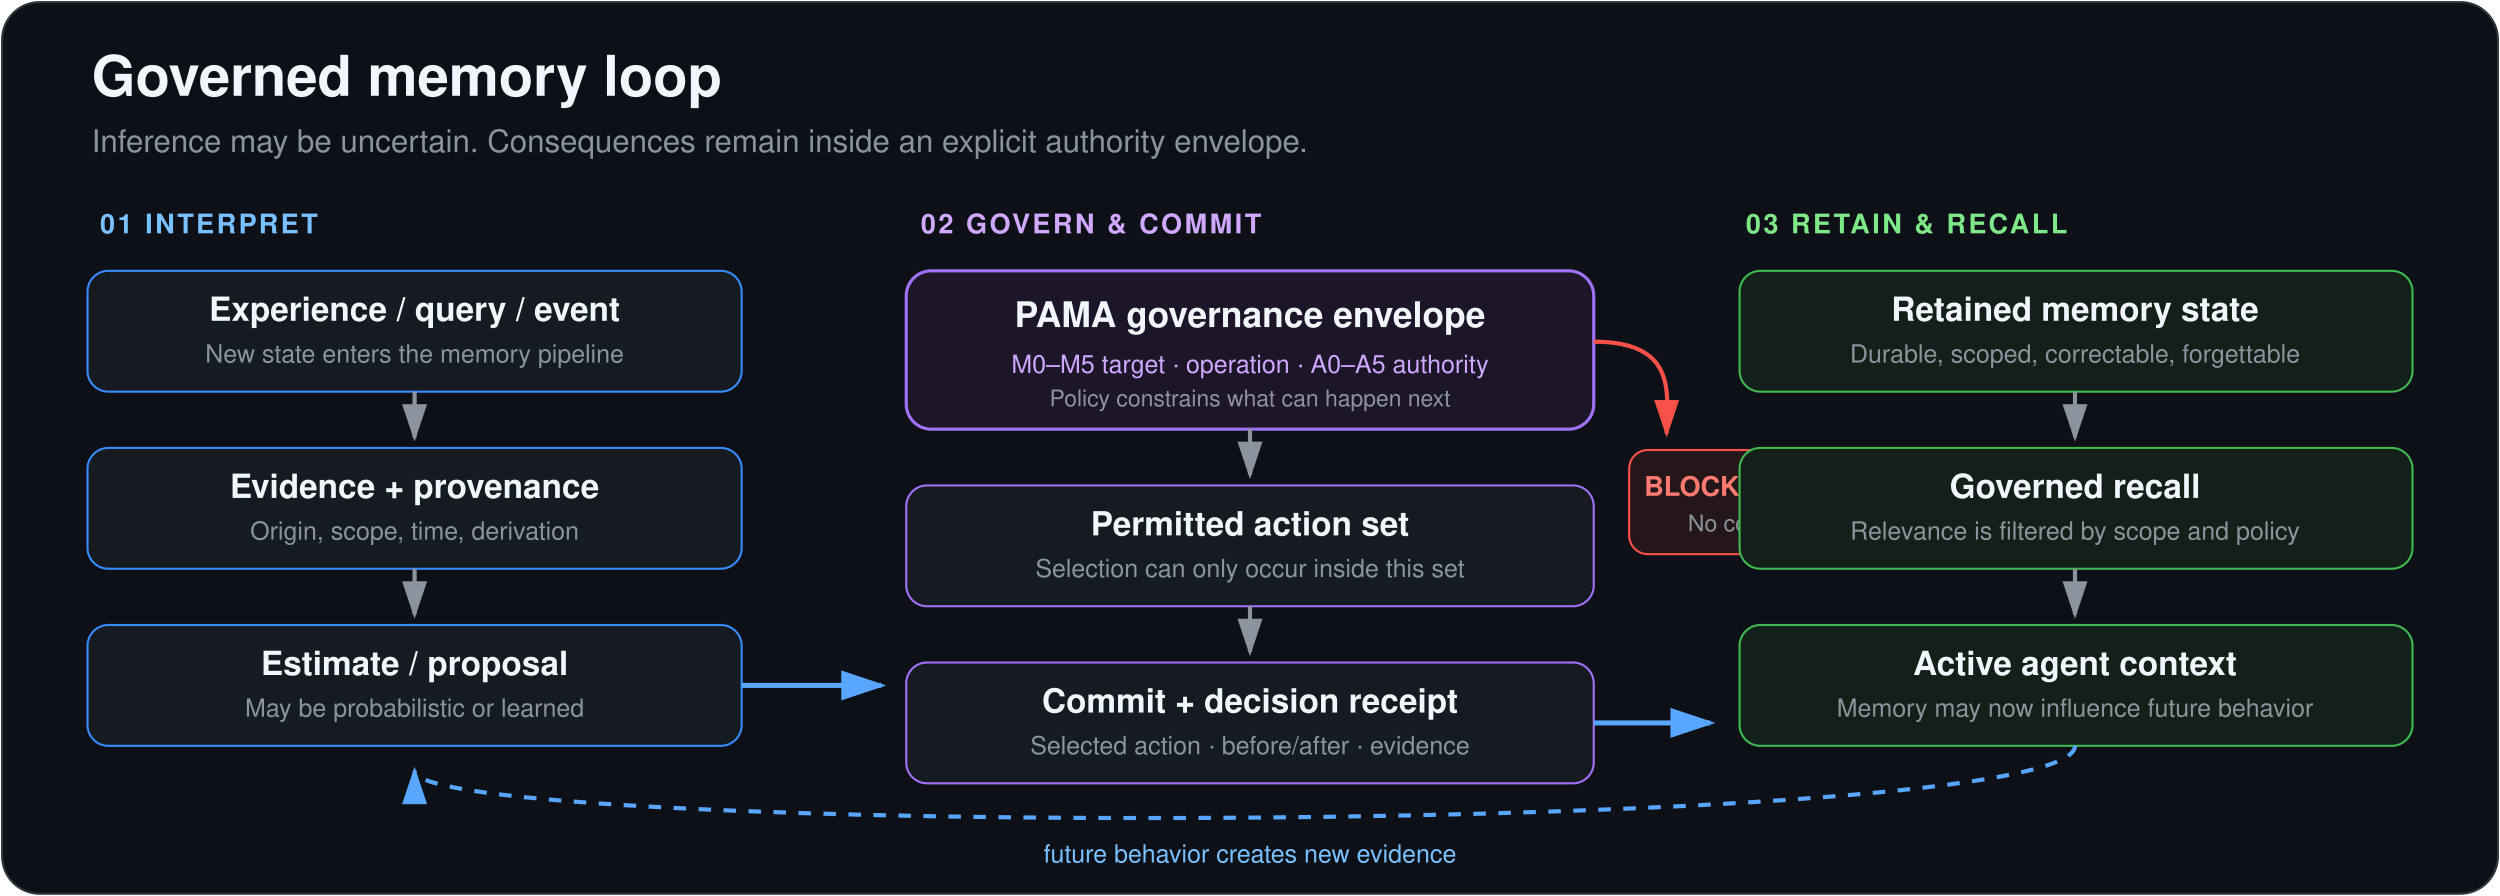
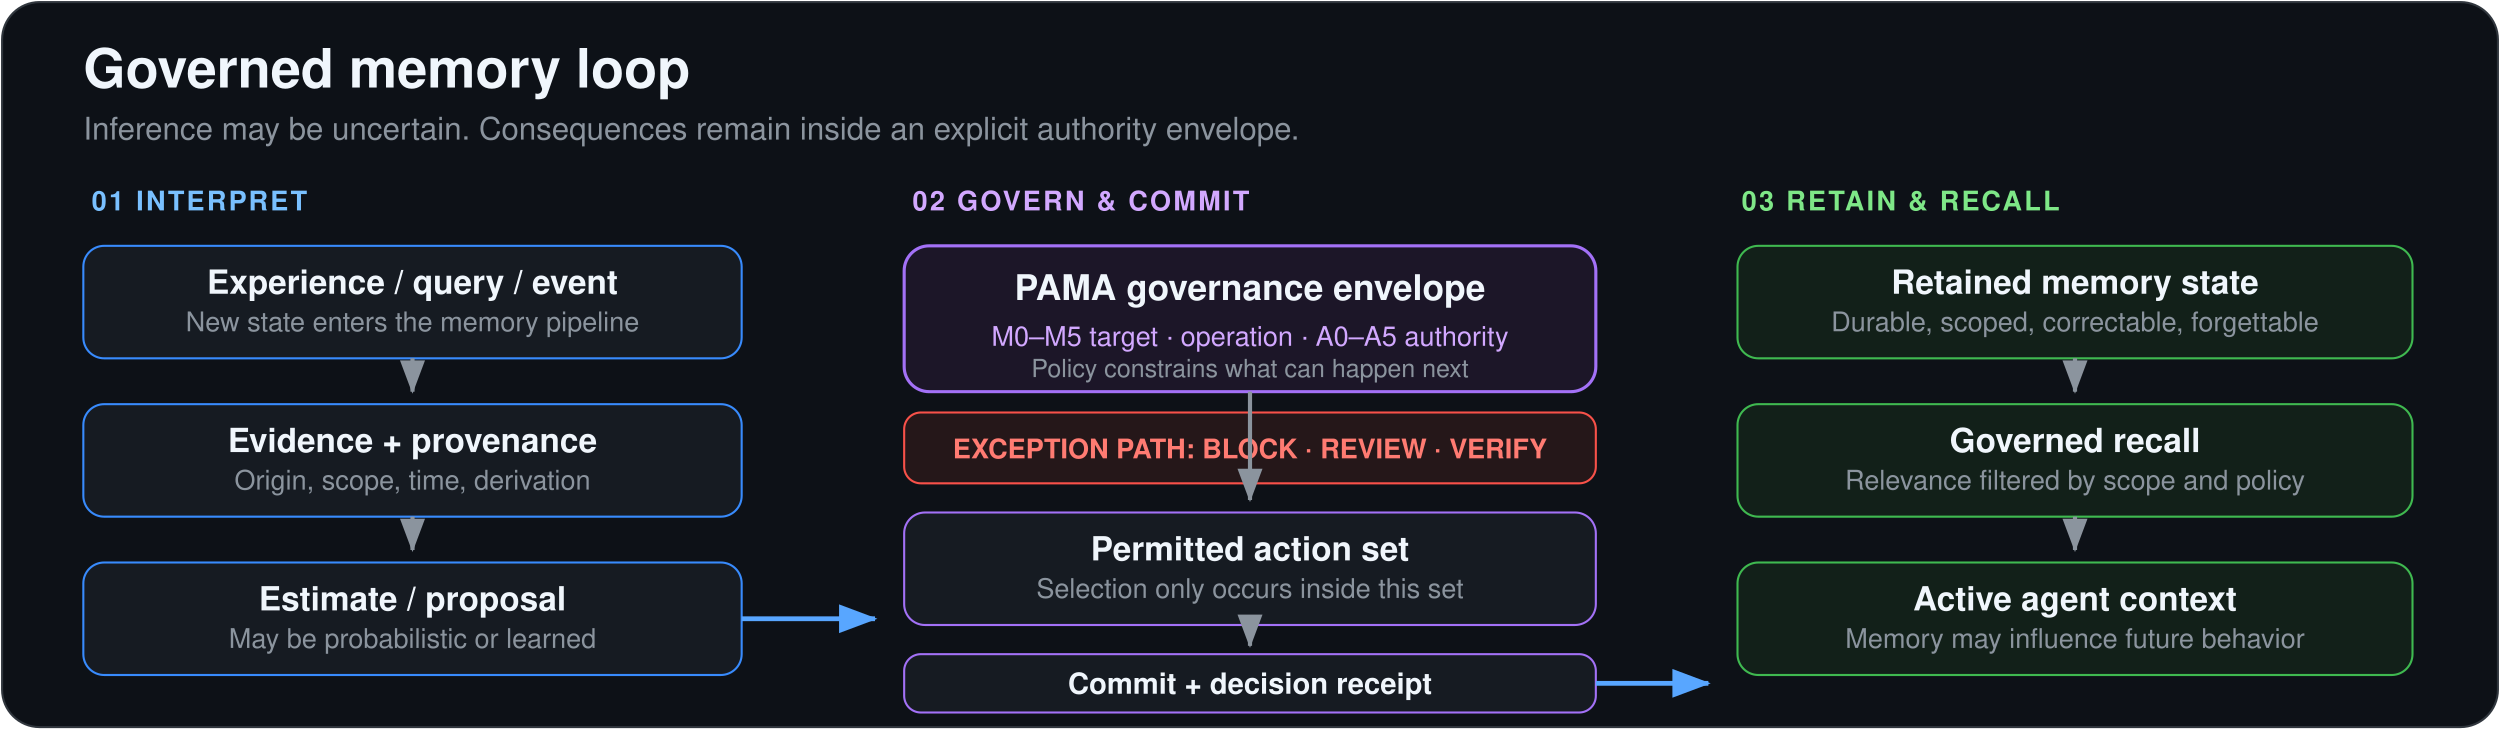
- <svg xmlns="http://www.w3.org/2000/svg" width="1200" height="430" viewBox="0 0 1200 430" role="img" aria-labelledby="title desc">
+ <svg xmlns="http://www.w3.org/2000/svg" width="1200" height="350" viewBox="0 0 1200 350" role="img" aria-labelledby="title desc">
  <defs>
-     <marker id="arrow" markerWidth="10" markerHeight="10" refX="8" refY="3" orient="auto" markerUnits="strokeWidth">
-       <path d="M0,0 L0,6 L9,3 z" fill="#8b949e" />
+     <marker id="arrow" markerWidth="9" markerHeight="9" refX="7.5" refY="3" orient="auto" markerUnits="strokeWidth">
+       <path d="M0,0 L0,6 L8,3 z" fill="#8b949e" />
    </marker>
-     <marker id="arrowBlue" markerWidth="10" markerHeight="10" refX="8" refY="3" orient="auto" markerUnits="strokeWidth">
-       <path d="M0,0 L0,6 L9,3 z" fill="#58a6ff" />
-     </marker>
-     <marker id="arrowRed" markerWidth="10" markerHeight="10" refX="8" refY="3" orient="auto" markerUnits="strokeWidth">
-       <path d="M0,0 L0,6 L9,3 z" fill="#f85149" />
+     <marker id="arrowBlue" markerWidth="9" markerHeight="9" refX="7.5" refY="3" orient="auto" markerUnits="strokeWidth">
+       <path d="M0,0 L0,6 L8,3 z" fill="#58a6ff" />
    </marker>
  </defs>
-   <rect x="1" y="1" width="1198" height="428" rx="18" fill="#0d1117" stroke="#30363d" />
-   <text x="44" y="46" fill="#f0f6fc" font-family="-apple-system,BlinkMacSystemFont,Segoe UI,Helvetica,Arial,sans-serif" font-size="27" font-weight="700">Governed memory loop</text>
-   <text x="44" y="73" fill="#8b949e" font-family="-apple-system,BlinkMacSystemFont,Segoe UI,Helvetica,Arial,sans-serif" font-size="15">Inference may be uncertain. Consequences remain inside an explicit authority envelope.</text>
-   <text x="48" y="112" fill="#79c0ff" font-family="-apple-system,BlinkMacSystemFont,Segoe UI,Helvetica,Arial,sans-serif" font-size="13" font-weight="700" letter-spacing="1.2">01  INTERPRET</text>
-   <text x="442" y="112" fill="#d2a8ff" font-family="-apple-system,BlinkMacSystemFont,Segoe UI,Helvetica,Arial,sans-serif" font-size="13" font-weight="700" letter-spacing="1.2">02  GOVERN &amp; COMMIT</text>
-   <text x="838" y="112" fill="#7ee787" font-family="-apple-system,BlinkMacSystemFont,Segoe UI,Helvetica,Arial,sans-serif" font-size="13" font-weight="700" letter-spacing="1.2">03  RETAIN &amp; RECALL</text>
-   <rect x="42" y="130" width="314" height="58" rx="10" fill="#161b22" stroke="#388bfd" />
-   <text x="199" y="154" text-anchor="middle" fill="#f0f6fc" font-family="-apple-system,BlinkMacSystemFont,Segoe UI,Helvetica,Arial,sans-serif" font-size="16" font-weight="600">Experience / query / event</text>
-   <text x="199" y="174" text-anchor="middle" fill="#8b949e" font-family="-apple-system,BlinkMacSystemFont,Segoe UI,Helvetica,Arial,sans-serif" font-size="12">New state enters the memory pipeline</text>
-   <line x1="199" y1="188" x2="199" y2="210" stroke="#8b949e" stroke-width="2" marker-end="url(#arrow)" />
-   <rect x="42" y="215" width="314" height="58" rx="10" fill="#161b22" stroke="#388bfd" />
-   <text x="199" y="239" text-anchor="middle" fill="#f0f6fc" font-family="-apple-system,BlinkMacSystemFont,Segoe UI,Helvetica,Arial,sans-serif" font-size="16" font-weight="600">Evidence + provenance</text>
-   <text x="199" y="259" text-anchor="middle" fill="#8b949e" font-family="-apple-system,BlinkMacSystemFont,Segoe UI,Helvetica,Arial,sans-serif" font-size="12">Origin, scope, time, derivation</text>
-   <line x1="199" y1="273" x2="199" y2="295" stroke="#8b949e" stroke-width="2" marker-end="url(#arrow)" />
-   <rect x="42" y="300" width="314" height="58" rx="10" fill="#161b22" stroke="#388bfd" />
-   <text x="199" y="324" text-anchor="middle" fill="#f0f6fc" font-family="-apple-system,BlinkMacSystemFont,Segoe UI,Helvetica,Arial,sans-serif" font-size="16" font-weight="600">Estimate / proposal</text>
-   <text x="199" y="344" text-anchor="middle" fill="#8b949e" font-family="-apple-system,BlinkMacSystemFont,Segoe UI,Helvetica,Arial,sans-serif" font-size="12">May be probabilistic or learned</text>
-   <line x1="356" y1="329" x2="423" y2="329" stroke="#58a6ff" stroke-width="2.4" marker-end="url(#arrowBlue)" />
-   <rect x="435" y="130" width="330" height="76" rx="12" fill="#1c1628" stroke="#a371f7" stroke-width="1.5" />
-   <text x="600" y="157" text-anchor="middle" fill="#f0f6fc" font-family="-apple-system,BlinkMacSystemFont,Segoe UI,Helvetica,Arial,sans-serif" font-size="17" font-weight="700">PAMA governance envelope</text>
-   <text x="600" y="179" text-anchor="middle" fill="#d2a8ff" font-family="-apple-system,BlinkMacSystemFont,Segoe UI,Helvetica,Arial,sans-serif" font-size="12">M0–M5 target · operation · A0–A5 authority</text>
-   <text x="600" y="195" text-anchor="middle" fill="#8b949e" font-family="-apple-system,BlinkMacSystemFont,Segoe UI,Helvetica,Arial,sans-serif" font-size="11">Policy constrains what can happen next</text>
-   <path d="M765 164 C806 164, 800 190, 800 208" fill="none" stroke="#f85149" stroke-width="2" marker-end="url(#arrowRed)" />
-   <rect x="782" y="216" width="180" height="50" rx="9" fill="#251719" stroke="#f85149" />
-   <text x="872" y="238" text-anchor="middle" fill="#ff7b72" font-family="-apple-system,BlinkMacSystemFont,Segoe UI,Helvetica,Arial,sans-serif" font-size="13" font-weight="700">BLOCK · REVIEW · VERIFY</text>
-   <text x="872" y="255" text-anchor="middle" fill="#8b949e" font-family="-apple-system,BlinkMacSystemFont,Segoe UI,Helvetica,Arial,sans-serif" font-size="11">No consequential commit</text>
-   <line x1="600" y1="206" x2="600" y2="228" stroke="#8b949e" stroke-width="2" marker-end="url(#arrow)" />
-   <rect x="435" y="233" width="330" height="58" rx="10" fill="#161b22" stroke="#a371f7" />
-   <text x="600" y="257" text-anchor="middle" fill="#f0f6fc" font-family="-apple-system,BlinkMacSystemFont,Segoe UI,Helvetica,Arial,sans-serif" font-size="16" font-weight="600">Permitted action set</text>
-   <text x="600" y="277" text-anchor="middle" fill="#8b949e" font-family="-apple-system,BlinkMacSystemFont,Segoe UI,Helvetica,Arial,sans-serif" font-size="12">Selection can only occur inside this set</text>
-   <line x1="600" y1="291" x2="600" y2="313" stroke="#8b949e" stroke-width="2" marker-end="url(#arrow)" />
-   <rect x="435" y="318" width="330" height="58" rx="10" fill="#161b22" stroke="#a371f7" />
-   <text x="600" y="342" text-anchor="middle" fill="#f0f6fc" font-family="-apple-system,BlinkMacSystemFont,Segoe UI,Helvetica,Arial,sans-serif" font-size="16" font-weight="600">Commit + decision receipt</text>
-   <text x="600" y="362" text-anchor="middle" fill="#8b949e" font-family="-apple-system,BlinkMacSystemFont,Segoe UI,Helvetica,Arial,sans-serif" font-size="12">Selected action · before/after · evidence</text>
-   <line x1="765" y1="347" x2="821" y2="347" stroke="#58a6ff" stroke-width="2.4" marker-end="url(#arrowBlue)" />
-   <rect x="835" y="130" width="323" height="58" rx="10" fill="#122019" stroke="#3fb950" />
-   <text x="996" y="154" text-anchor="middle" fill="#f0f6fc" font-family="-apple-system,BlinkMacSystemFont,Segoe UI,Helvetica,Arial,sans-serif" font-size="16" font-weight="600">Retained memory state</text>
-   <text x="996" y="174" text-anchor="middle" fill="#8b949e" font-family="-apple-system,BlinkMacSystemFont,Segoe UI,Helvetica,Arial,sans-serif" font-size="12">Durable, scoped, correctable, forgettable</text>
-   <line x1="996" y1="188" x2="996" y2="210" stroke="#8b949e" stroke-width="2" marker-end="url(#arrow)" />
-   <rect x="835" y="215" width="323" height="58" rx="10" fill="#122019" stroke="#3fb950" />
-   <text x="996" y="239" text-anchor="middle" fill="#f0f6fc" font-family="-apple-system,BlinkMacSystemFont,Segoe UI,Helvetica,Arial,sans-serif" font-size="16" font-weight="600">Governed recall</text>
-   <text x="996" y="259" text-anchor="middle" fill="#8b949e" font-family="-apple-system,BlinkMacSystemFont,Segoe UI,Helvetica,Arial,sans-serif" font-size="12">Relevance is filtered by scope and policy</text>
-   <line x1="996" y1="273" x2="996" y2="295" stroke="#8b949e" stroke-width="2" marker-end="url(#arrow)" />
-   <rect x="835" y="300" width="323" height="58" rx="10" fill="#122019" stroke="#3fb950" />
-   <text x="996" y="324" text-anchor="middle" fill="#f0f6fc" font-family="-apple-system,BlinkMacSystemFont,Segoe UI,Helvetica,Arial,sans-serif" font-size="16" font-weight="600">Active agent context</text>
-   <text x="996" y="344" text-anchor="middle" fill="#8b949e" font-family="-apple-system,BlinkMacSystemFont,Segoe UI,Helvetica,Arial,sans-serif" font-size="12">Memory may now influence future behavior</text>
-   <path d="M996 358 C996 402, 199 402, 199 370" fill="none" stroke="#58a6ff" stroke-width="2" stroke-dasharray="6 6" marker-end="url(#arrowBlue)" />
-   <text x="600" y="414" text-anchor="middle" fill="#79c0ff" font-family="-apple-system,BlinkMacSystemFont,Segoe UI,Helvetica,Arial,sans-serif" font-size="12">future behavior creates new evidence</text>
+   <rect x="1" y="1" width="1198" height="348" rx="18" fill="#0d1117" stroke="#30363d" />
+   <text x="40" y="42" fill="#f0f6fc" font-family="-apple-system,BlinkMacSystemFont,Segoe UI,Helvetica,Arial,sans-serif" font-size="26" font-weight="700">Governed memory loop</text>
+   <text x="40" y="67" fill="#8b949e" font-family="-apple-system,BlinkMacSystemFont,Segoe UI,Helvetica,Arial,sans-serif" font-size="15">Inference may be uncertain. Consequences remain inside an explicit authority envelope.</text>
+   <text x="44" y="101" fill="#79c0ff" font-family="-apple-system,BlinkMacSystemFont,Segoe UI,Helvetica,Arial,sans-serif" font-size="13" font-weight="700" letter-spacing="1.1">01  INTERPRET</text>
+   <text x="438" y="101" fill="#d2a8ff" font-family="-apple-system,BlinkMacSystemFont,Segoe UI,Helvetica,Arial,sans-serif" font-size="13" font-weight="700" letter-spacing="1.1">02  GOVERN &amp; COMMIT</text>
+   <text x="836" y="101" fill="#7ee787" font-family="-apple-system,BlinkMacSystemFont,Segoe UI,Helvetica,Arial,sans-serif" font-size="13" font-weight="700" letter-spacing="1.1">03  RETAIN &amp; RECALL</text>
+   <rect x="40" y="118" width="316" height="54" rx="10" fill="#161b22" stroke="#388bfd" />
+   <text x="198" y="141" text-anchor="middle" fill="#f0f6fc" font-family="-apple-system,BlinkMacSystemFont,Segoe UI,Helvetica,Arial,sans-serif" font-size="16" font-weight="600">Experience / query / event</text>
+   <text x="198" y="159" text-anchor="middle" fill="#8b949e" font-family="-apple-system,BlinkMacSystemFont,Segoe UI,Helvetica,Arial,sans-serif" font-size="13">New state enters the memory pipeline</text>
+   <line x1="198" y1="172" x2="198" y2="188" stroke="#8b949e" stroke-width="2" marker-end="url(#arrow)" />
+   <rect x="40" y="194" width="316" height="54" rx="10" fill="#161b22" stroke="#388bfd" />
+   <text x="198" y="217" text-anchor="middle" fill="#f0f6fc" font-family="-apple-system,BlinkMacSystemFont,Segoe UI,Helvetica,Arial,sans-serif" font-size="16" font-weight="600">Evidence + provenance</text>
+   <text x="198" y="235" text-anchor="middle" fill="#8b949e" font-family="-apple-system,BlinkMacSystemFont,Segoe UI,Helvetica,Arial,sans-serif" font-size="13">Origin, scope, time, derivation</text>
+   <line x1="198" y1="248" x2="198" y2="264" stroke="#8b949e" stroke-width="2" marker-end="url(#arrow)" />
+   <rect x="40" y="270" width="316" height="54" rx="10" fill="#161b22" stroke="#388bfd" />
+   <text x="198" y="293" text-anchor="middle" fill="#f0f6fc" font-family="-apple-system,BlinkMacSystemFont,Segoe UI,Helvetica,Arial,sans-serif" font-size="16" font-weight="600">Estimate / proposal</text>
+   <text x="198" y="311" text-anchor="middle" fill="#8b949e" font-family="-apple-system,BlinkMacSystemFont,Segoe UI,Helvetica,Arial,sans-serif" font-size="13">May be probabilistic or learned</text>
+   <line x1="356" y1="297" x2="420" y2="297" stroke="#58a6ff" stroke-width="2.3" marker-end="url(#arrowBlue)" />
+   <rect x="434" y="118" width="332" height="70" rx="12" fill="#1c1628" stroke="#a371f7" stroke-width="1.5" />
+   <text x="600" y="144" text-anchor="middle" fill="#f0f6fc" font-family="-apple-system,BlinkMacSystemFont,Segoe UI,Helvetica,Arial,sans-serif" font-size="17" font-weight="700">PAMA governance envelope</text>
+   <text x="600" y="166" text-anchor="middle" fill="#d2a8ff" font-family="-apple-system,BlinkMacSystemFont,Segoe UI,Helvetica,Arial,sans-serif" font-size="13">M0–M5 target · operation · A0–A5 authority</text>
+   <text x="600" y="181" text-anchor="middle" fill="#8b949e" font-family="-apple-system,BlinkMacSystemFont,Segoe UI,Helvetica,Arial,sans-serif" font-size="12">Policy constrains what can happen next</text>
+   <rect x="434" y="198" width="332" height="34" rx="8" fill="#251719" stroke="#f85149" />
+   <text x="600" y="220" text-anchor="middle" fill="#ff7b72" font-family="-apple-system,BlinkMacSystemFont,Segoe UI,Helvetica,Arial,sans-serif" font-size="13" font-weight="700">EXCEPTION PATH: BLOCK · REVIEW · VERIFY</text>
+   <line x1="600" y1="188" x2="600" y2="240" stroke="#8b949e" stroke-width="2" marker-end="url(#arrow)" />
+   <rect x="434" y="246" width="332" height="54" rx="10" fill="#161b22" stroke="#a371f7" />
+   <text x="600" y="269" text-anchor="middle" fill="#f0f6fc" font-family="-apple-system,BlinkMacSystemFont,Segoe UI,Helvetica,Arial,sans-serif" font-size="16" font-weight="600">Permitted action set</text>
+   <text x="600" y="287" text-anchor="middle" fill="#8b949e" font-family="-apple-system,BlinkMacSystemFont,Segoe UI,Helvetica,Arial,sans-serif" font-size="13">Selection only occurs inside this set</text>
+   <line x1="600" y1="300" x2="600" y2="310" stroke="#8b949e" stroke-width="2" marker-end="url(#arrow)" />
+   <rect x="434" y="314" width="332" height="28" rx="8" fill="#161b22" stroke="#a371f7" />
+   <text x="600" y="333" text-anchor="middle" fill="#f0f6fc" font-family="-apple-system,BlinkMacSystemFont,Segoe UI,Helvetica,Arial,sans-serif" font-size="14" font-weight="600">Commit + decision receipt</text>
+   <line x1="766" y1="328" x2="820" y2="328" stroke="#58a6ff" stroke-width="2.3" marker-end="url(#arrowBlue)" />
+   <rect x="834" y="118" width="324" height="54" rx="10" fill="#122019" stroke="#3fb950" />
+   <text x="996" y="141" text-anchor="middle" fill="#f0f6fc" font-family="-apple-system,BlinkMacSystemFont,Segoe UI,Helvetica,Arial,sans-serif" font-size="16" font-weight="600">Retained memory state</text>
+   <text x="996" y="159" text-anchor="middle" fill="#8b949e" font-family="-apple-system,BlinkMacSystemFont,Segoe UI,Helvetica,Arial,sans-serif" font-size="13">Durable, scoped, correctable, forgettable</text>
+   <line x1="996" y1="172" x2="996" y2="188" stroke="#8b949e" stroke-width="2" marker-end="url(#arrow)" />
+   <rect x="834" y="194" width="324" height="54" rx="10" fill="#122019" stroke="#3fb950" />
+   <text x="996" y="217" text-anchor="middle" fill="#f0f6fc" font-family="-apple-system,BlinkMacSystemFont,Segoe UI,Helvetica,Arial,sans-serif" font-size="16" font-weight="600">Governed recall</text>
+   <text x="996" y="235" text-anchor="middle" fill="#8b949e" font-family="-apple-system,BlinkMacSystemFont,Segoe UI,Helvetica,Arial,sans-serif" font-size="13">Relevance filtered by scope and policy</text>
+   <line x1="996" y1="248" x2="996" y2="264" stroke="#8b949e" stroke-width="2" marker-end="url(#arrow)" />
+   <rect x="834" y="270" width="324" height="54" rx="10" fill="#122019" stroke="#3fb950" />
+   <text x="996" y="293" text-anchor="middle" fill="#f0f6fc" font-family="-apple-system,BlinkMacSystemFont,Segoe UI,Helvetica,Arial,sans-serif" font-size="16" font-weight="600">Active agent context</text>
+   <text x="996" y="311" text-anchor="middle" fill="#8b949e" font-family="-apple-system,BlinkMacSystemFont,Segoe UI,Helvetica,Arial,sans-serif" font-size="13">Memory may influence future behavior</text>
</svg>
